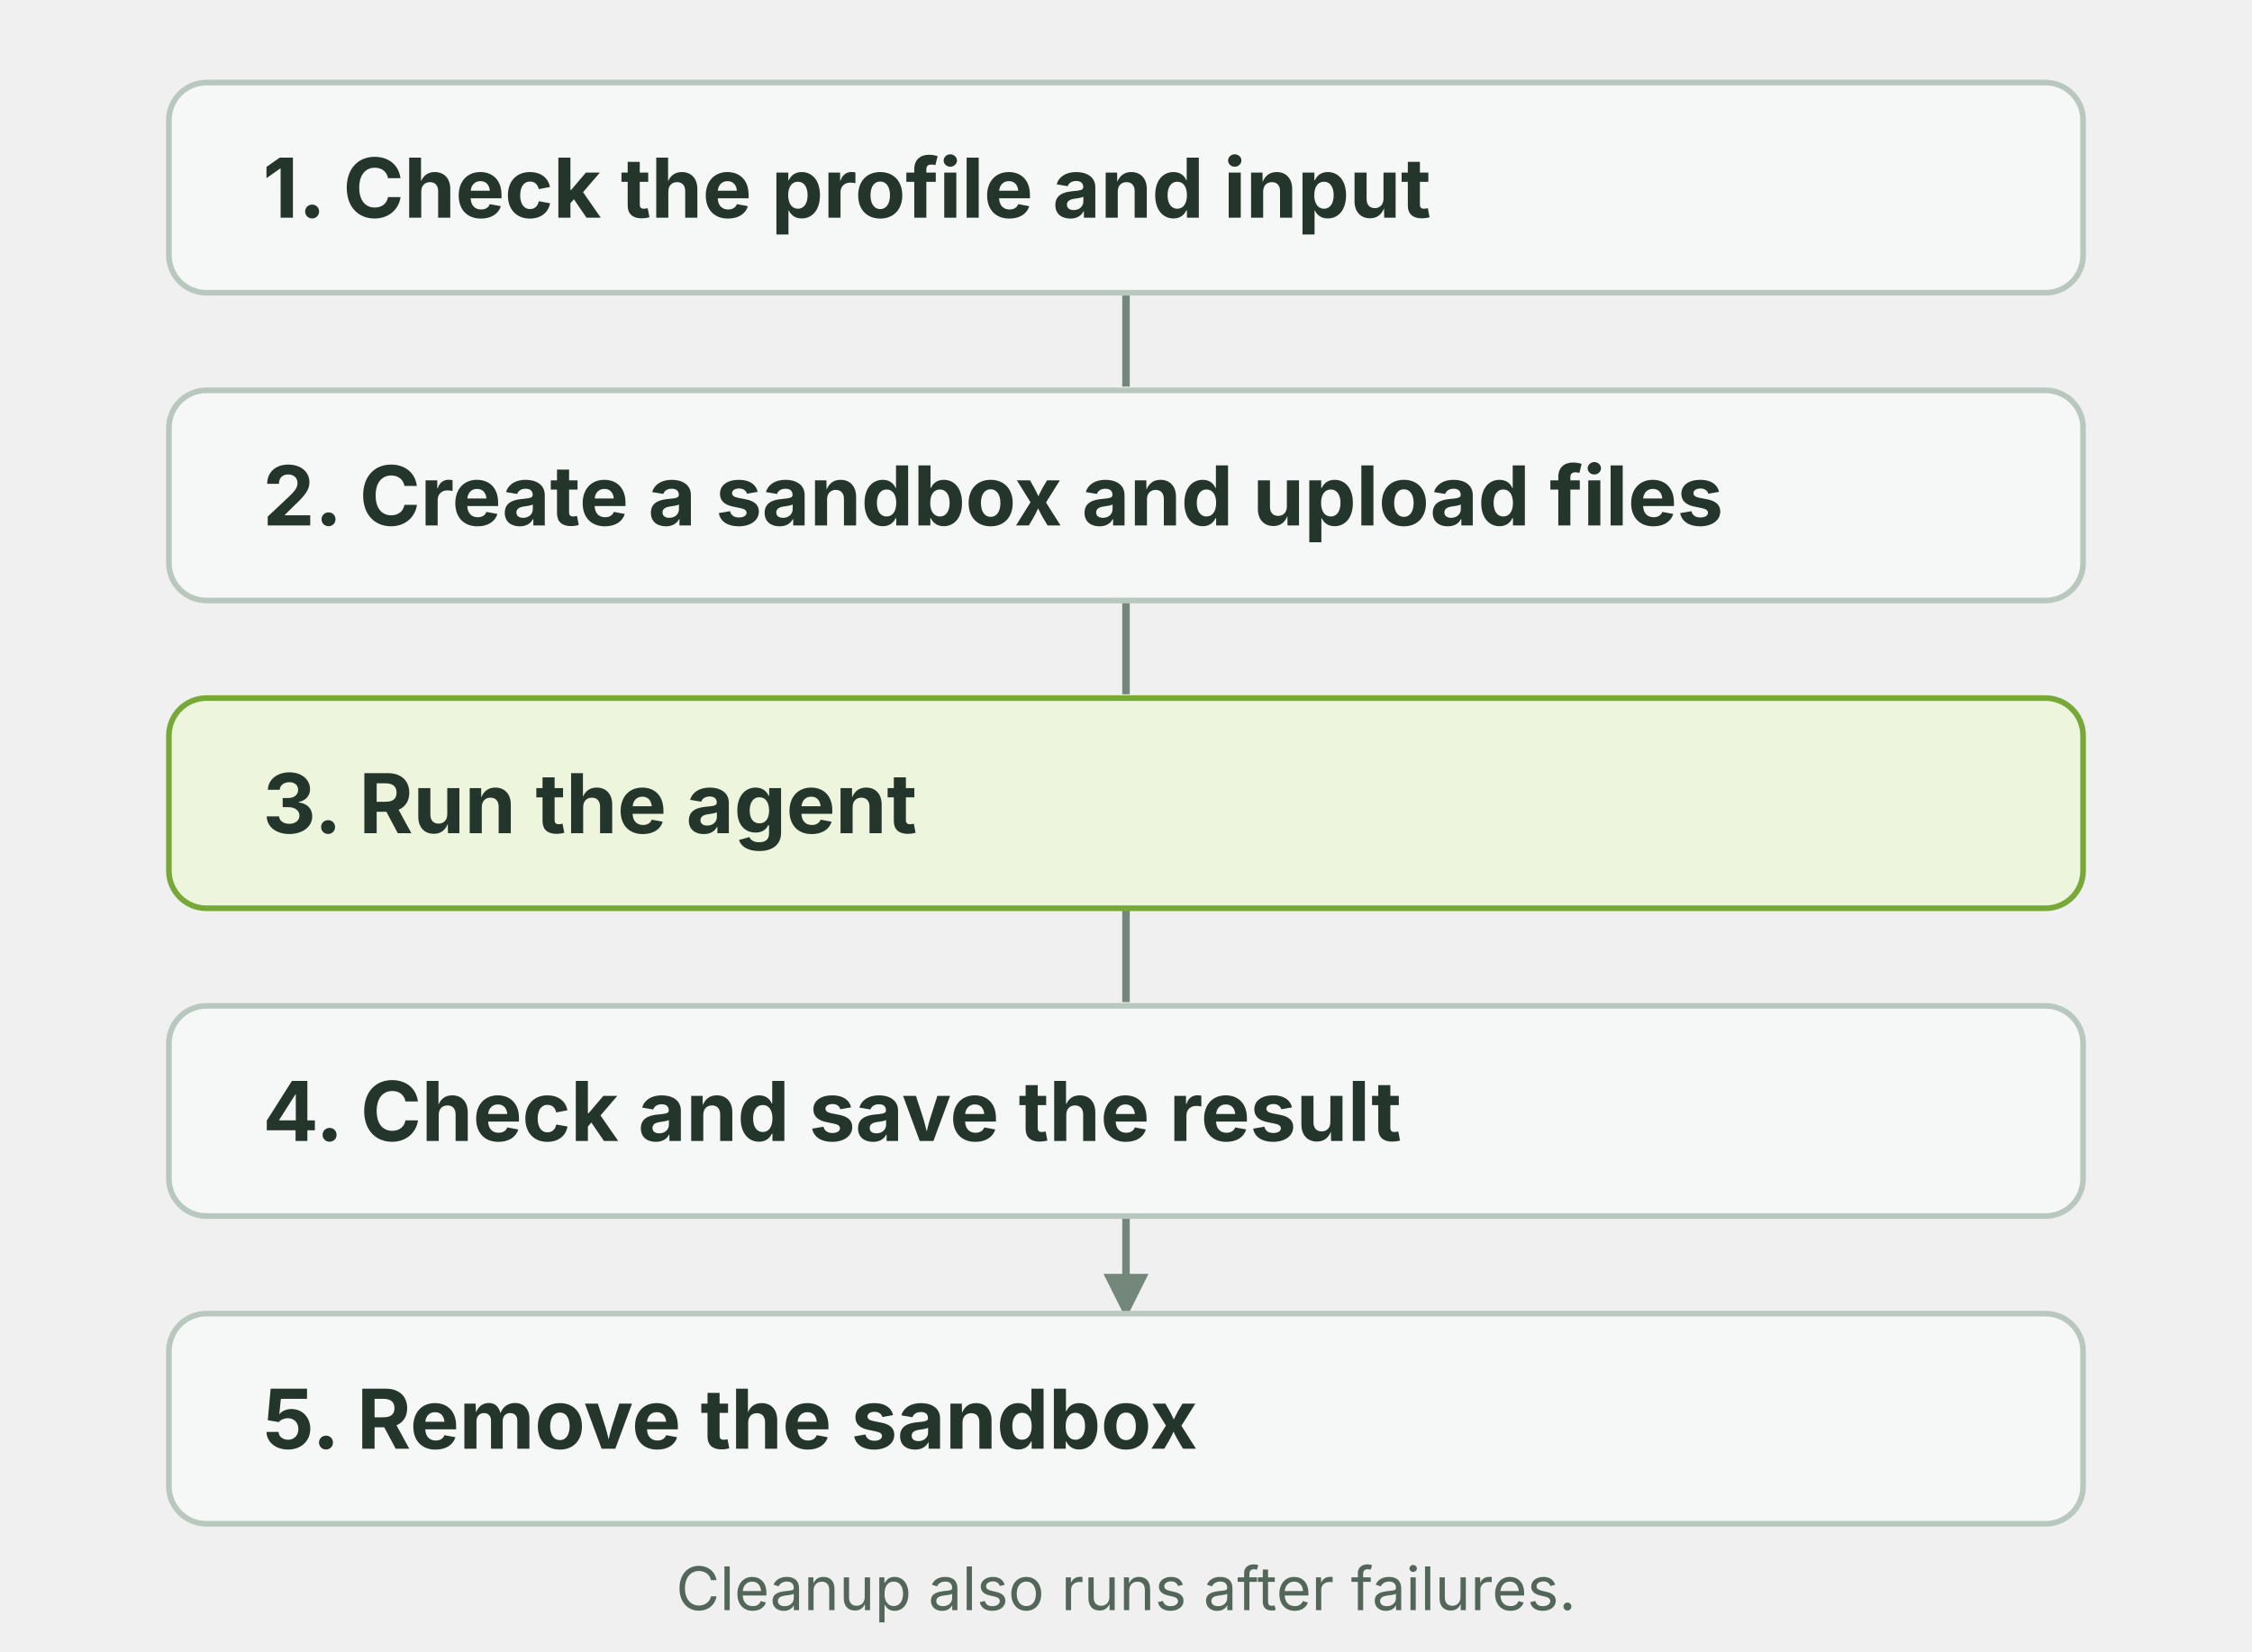
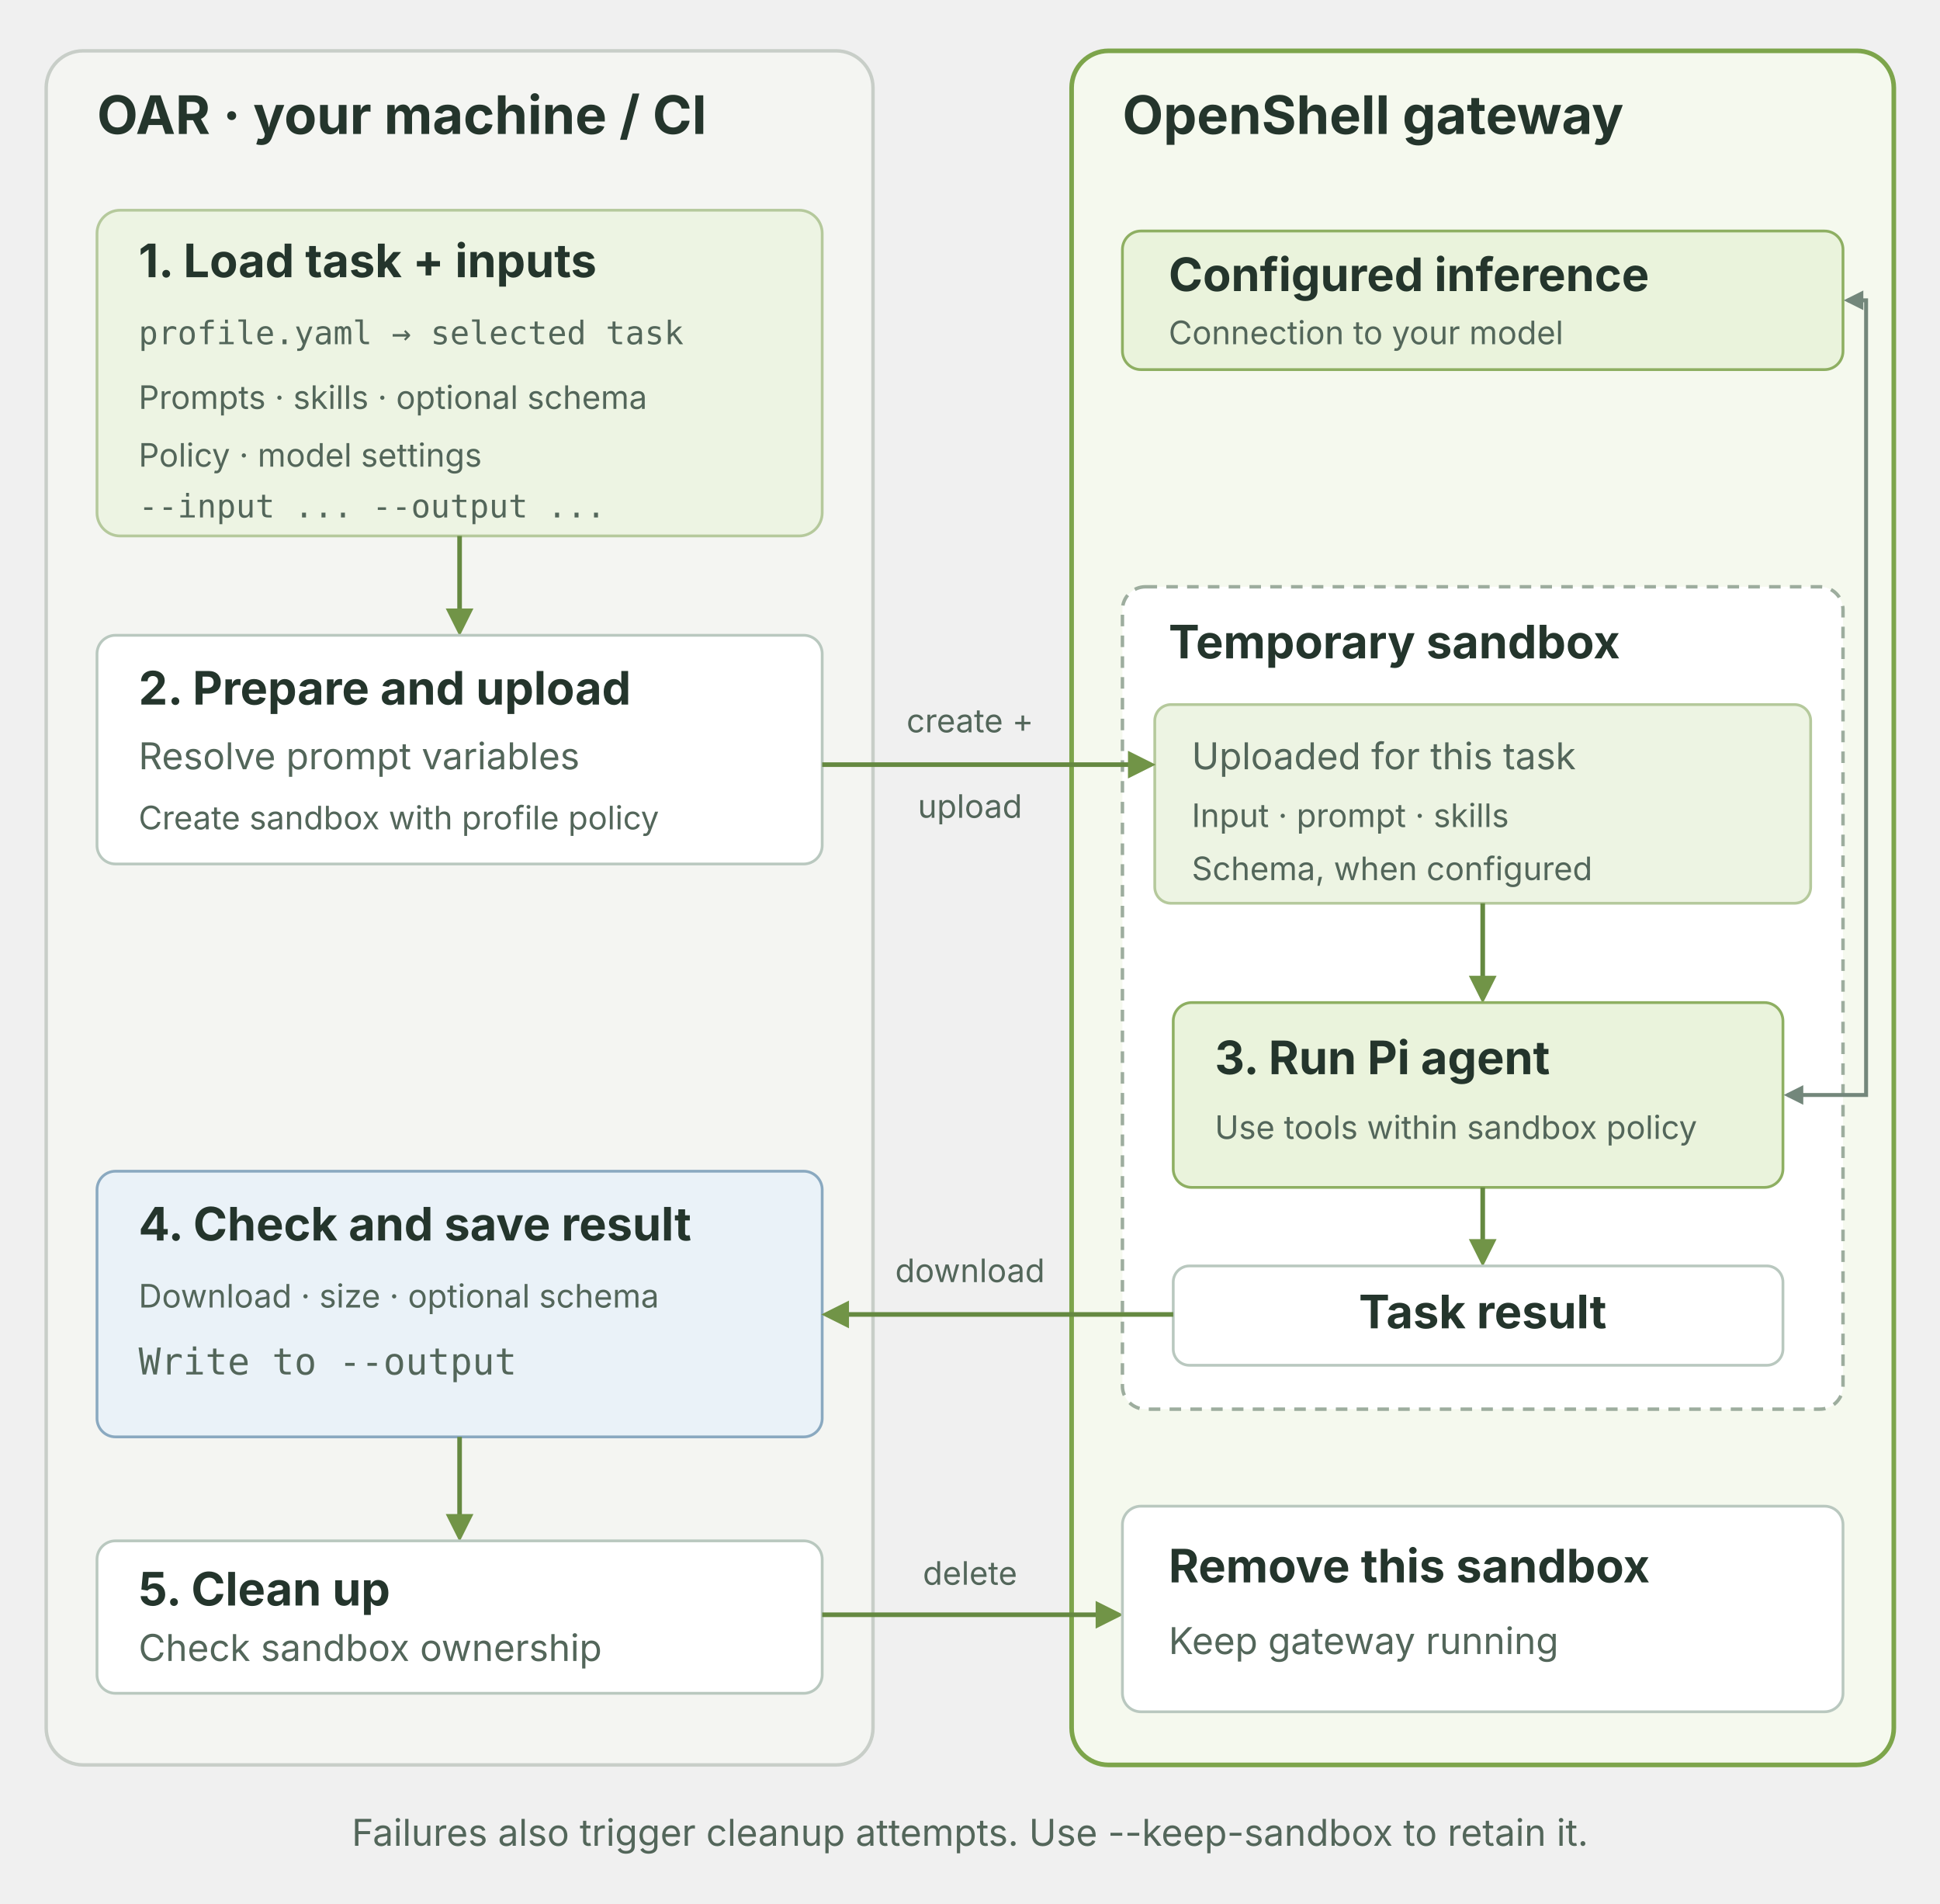
- <svg xmlns="http://www.w3.org/2000/svg" viewBox="0 0 600 440" role="img" aria-labelledby="title description">
+ <svg xmlns="http://www.w3.org/2000/svg" viewBox="0 0 840 824" role="img" aria-labelledby="title description">
  <defs>
    <style>
      text{font-family:system-ui,-apple-system,"Segoe UI",sans-serif;fill:#24352c}
-       .box{fill:#f6f8f7;stroke:#b9c8bf;stroke-width:1.5}
-       .accent{fill:#edf6dc;stroke:#76a938;stroke-width:1.5}
-       .title{font-size:22px;font-weight:650}
+       .host{fill:#f4f5f2;stroke:#c8cec8;stroke-width:1.5}
+       .gateway{fill:#f5f9ee;stroke:#7da54b;stroke-width:2}
+       .sandbox{fill:#fff;stroke:#9dad9e;stroke-width:1.5;stroke-dasharray:5 4}
+       .card{fill:#fff;stroke:#b9c8bf;stroke-width:1.2}
+       .profile{fill:#edf4e3;stroke:#b5c99c;stroke-width:1.2}
+       .schema{fill:#eaf2f8;stroke:#8aa9c0;stroke-width:1.2}
+       .accent{fill:#eaf3dc;stroke:#8eaf62;stroke-width:1.2}
+       .heading{font-size:23px;font-weight:650}
+       .title{font-size:20px;font-weight:650}
      .note{font-size:16px;fill:#53665a}
-       .arrow{fill:none;stroke:#73877b;stroke-width:2;marker-end:url(#arrow)}
-       @media(prefers-color-scheme:dark){text{fill:#edf3ee}.box{fill:#202c25;stroke:#64786c}.accent{fill:#2b3c1e;stroke:#8fba53}.note{fill:#c2cec5}}
+       .small{font-size:14px;fill:#53665a}
+       .mono{font-family:ui-monospace,SFMono-Regular,Consolas,monospace}
+       .flow{fill:none;stroke:#658941;stroke-width:2;marker-end:url(#arrow)}
+       .schema-flow{fill:none;stroke:#668ba9;stroke-width:2;stroke-dasharray:5 4;marker-end:url(#schema-arrow)}
+       .schema-label{font-size:14px;fill:#527997}
+       .retry{fill:none;stroke:#ad7738;stroke-width:1.8;marker-end:url(#retry-arrow)}
+       .retry-label{font-size:14px;fill:#95642c}
+       .inference{fill:none;stroke:#73877b;stroke-width:1.7;marker-start:url(#inference-arrow);marker-end:url(#inference-arrow)}
+       @media(prefers-color-scheme:dark){
+         text{fill:#edf3ee}
+         .host{fill:#202722;stroke:#59685e}
+         .gateway{fill:#23301b;stroke:#8eaf62}
+         .sandbox,.card{fill:#1c2720;stroke:#859788}
+         .profile,.accent{fill:#2b3b23;stroke:#7b9c57}
+         .schema{fill:#273b47;stroke:#799cac}
+         .note,.small{fill:#bdcbbf}
+         .schema-label{fill:#a7c6dd}
+         .schema-flow{stroke:#93b4ce}
+         .flow{stroke:#8eb55d}
+         .retry{stroke:#d6a15f}
+         .retry-label{fill:#e2b174}
+       }
    </style>
    <marker id="arrow" viewBox="0 0 10 10" refX="8" refY="5" markerWidth="6" markerHeight="6" orient="auto">
+       <path d="M0 0 10 5 0 10Z" fill="#719447" />
+     </marker>
+     <marker id="schema-arrow" viewBox="0 0 10 10" refX="8" refY="5" markerWidth="6" markerHeight="6" orient="auto">
+       <path d="M0 0 10 5 0 10Z" fill="#668ba9" />
+     </marker>
+     <marker id="retry-arrow" viewBox="0 0 10 10" refX="8" refY="5" markerWidth="6" markerHeight="6" orient="auto">
+       <path d="M0 0 10 5 0 10Z" fill="#ad7738" />
+     </marker>
+     <marker id="inference-arrow" viewBox="0 0 10 10" refX="8" refY="5" markerWidth="5" markerHeight="5" orient="auto-start-reverse">
      <path d="M0 0 10 5 0 10Z" fill="#73877b" />
    </marker>
  </defs>
-   <path d="M300 78V103M300 160V185M300 242V267M300 324V349" class="arrow" />
-   <rect x="45" y="22" width="510" height="56" rx="10" class="box" />
-   <text x="70" y="58" class="title">1. Check the profile and input</text>
-   <rect x="45" y="104" width="510" height="56" rx="10" class="box" />
-   <text x="70" y="140" class="title">2. Create a sandbox and upload files</text>
-   <rect x="45" y="186" width="510" height="56" rx="10" class="accent" />
-   <text x="70" y="222" class="title">3. Run the agent</text>
-   <rect x="45" y="268" width="510" height="56" rx="10" class="box" />
-   <text x="70" y="304" class="title">4. Check and save the result</text>
-   <rect x="45" y="350" width="510" height="56" rx="10" class="box" />
-   <text x="70" y="386" class="title">5. Remove the sandbox</text>
-   <text x="300" y="429" text-anchor="middle" class="note">Cleanup also runs after failures.</text>
+   <rect x="20" y="22" width="358" height="742" rx="16" class="host" />
+   <text x="42" y="58" class="heading">OAR · your machine / CI</text>
+   <rect x="42" y="91" width="314" height="141" rx="10" class="profile" />
+   <text x="60" y="120" class="title">1. Load task + inputs</text>
+   <text x="60" y="149" class="mono small">profile.yaml → selected task</text>
+   <text x="60" y="177" class="small">Prompts · skills · optional schema</text>
+   <text x="60" y="202" class="small">Policy · model settings</text>
+   <text x="60" y="224" class="mono small">--input ...   --output ...</text>
+   <path d="M199 232v41" class="flow" />
+   <rect x="42" y="275" width="314" height="99" rx="8" class="card" />
+   <text x="60" y="305" class="title">2. Prepare and upload</text>
+   <text x="60" y="333" class="note">Resolve prompt variables</text>
+   <text x="60" y="359" class="small">Create sandbox with profile policy</text>
+   <rect x="464" y="22" width="356" height="742" rx="16" class="gateway" />
+   <text x="486" y="58" class="heading">OpenShell gateway</text>
+   <rect x="486" y="100" width="312" height="60" rx="8" class="accent" />
+   <text x="506" y="126" class="title">Configured inference</text>
+   <text x="506" y="149" class="small">Connection to your model</text>
+   <rect x="486" y="254" width="312" height="356" rx="10" class="sandbox" />
+   <text x="506" y="285" class="title">Temporary sandbox</text>
+   <rect x="500" y="305" width="284" height="86" rx="7" class="profile" />
+   <text x="516" y="333" class="note">Uploaded for this task</text>
+   <text x="516" y="358" class="small">Input · prompt · skills</text>
+   <text x="516" y="381" class="small">Schema, when configured</text>
+   <path d="M356 331h142" class="flow" />
+   <text x="420" y="317" text-anchor="middle" class="small">create +</text>
+   <text x="420" y="354" text-anchor="middle" class="small">upload</text>
+   <path d="M642 391v41" class="flow" />
+   <rect x="508" y="434" width="264" height="80" rx="8" class="accent" />
+   <text x="526" y="465" class="title">3. Run Pi agent</text>
+   <text x="526" y="493" class="small">Use tools within sandbox policy</text>
+   <path d="M774 474h34V130h-8" class="inference" />
+   <path d="M642 514v32" class="flow" />
+   <rect x="508" y="548" width="264" height="43" rx="7" class="card" />
+   <text x="642" y="575" text-anchor="middle" class="title">Task result</text>
+   <rect x="42" y="507" width="314" height="115" rx="8" class="schema" />
+   <text x="60" y="537" class="title">4. Check and save result</text>
+   <text x="60" y="566" class="small">Download · size · optional schema</text>
+   <text x="60" y="595" class="mono note">Write to --output</text>
+   <path d="M508 569H358" class="flow" />
+   <text x="420" y="555" text-anchor="middle" class="small">download</text>
+   <path d="M199 622v43" class="flow" />
+   <rect x="42" y="667" width="314" height="66" rx="8" class="card" />
+   <text x="60" y="695" class="title">5. Clean up</text>
+   <text x="60" y="719" class="note">Check sandbox ownership</text>
+   <path d="M356 699h128" class="flow" />
+   <text x="420" y="686" text-anchor="middle" class="small">delete</text>
+   <rect x="486" y="652" width="312" height="89" rx="8" class="card" />
+   <text x="506" y="685" class="title">Remove this sandbox</text>
+   <text x="506" y="716" class="note">Keep gateway running</text>
+   <text x="420" y="799" text-anchor="middle" class="note">Failures also trigger cleanup attempts. Use --keep-sandbox to retain it.</text>
</svg>
